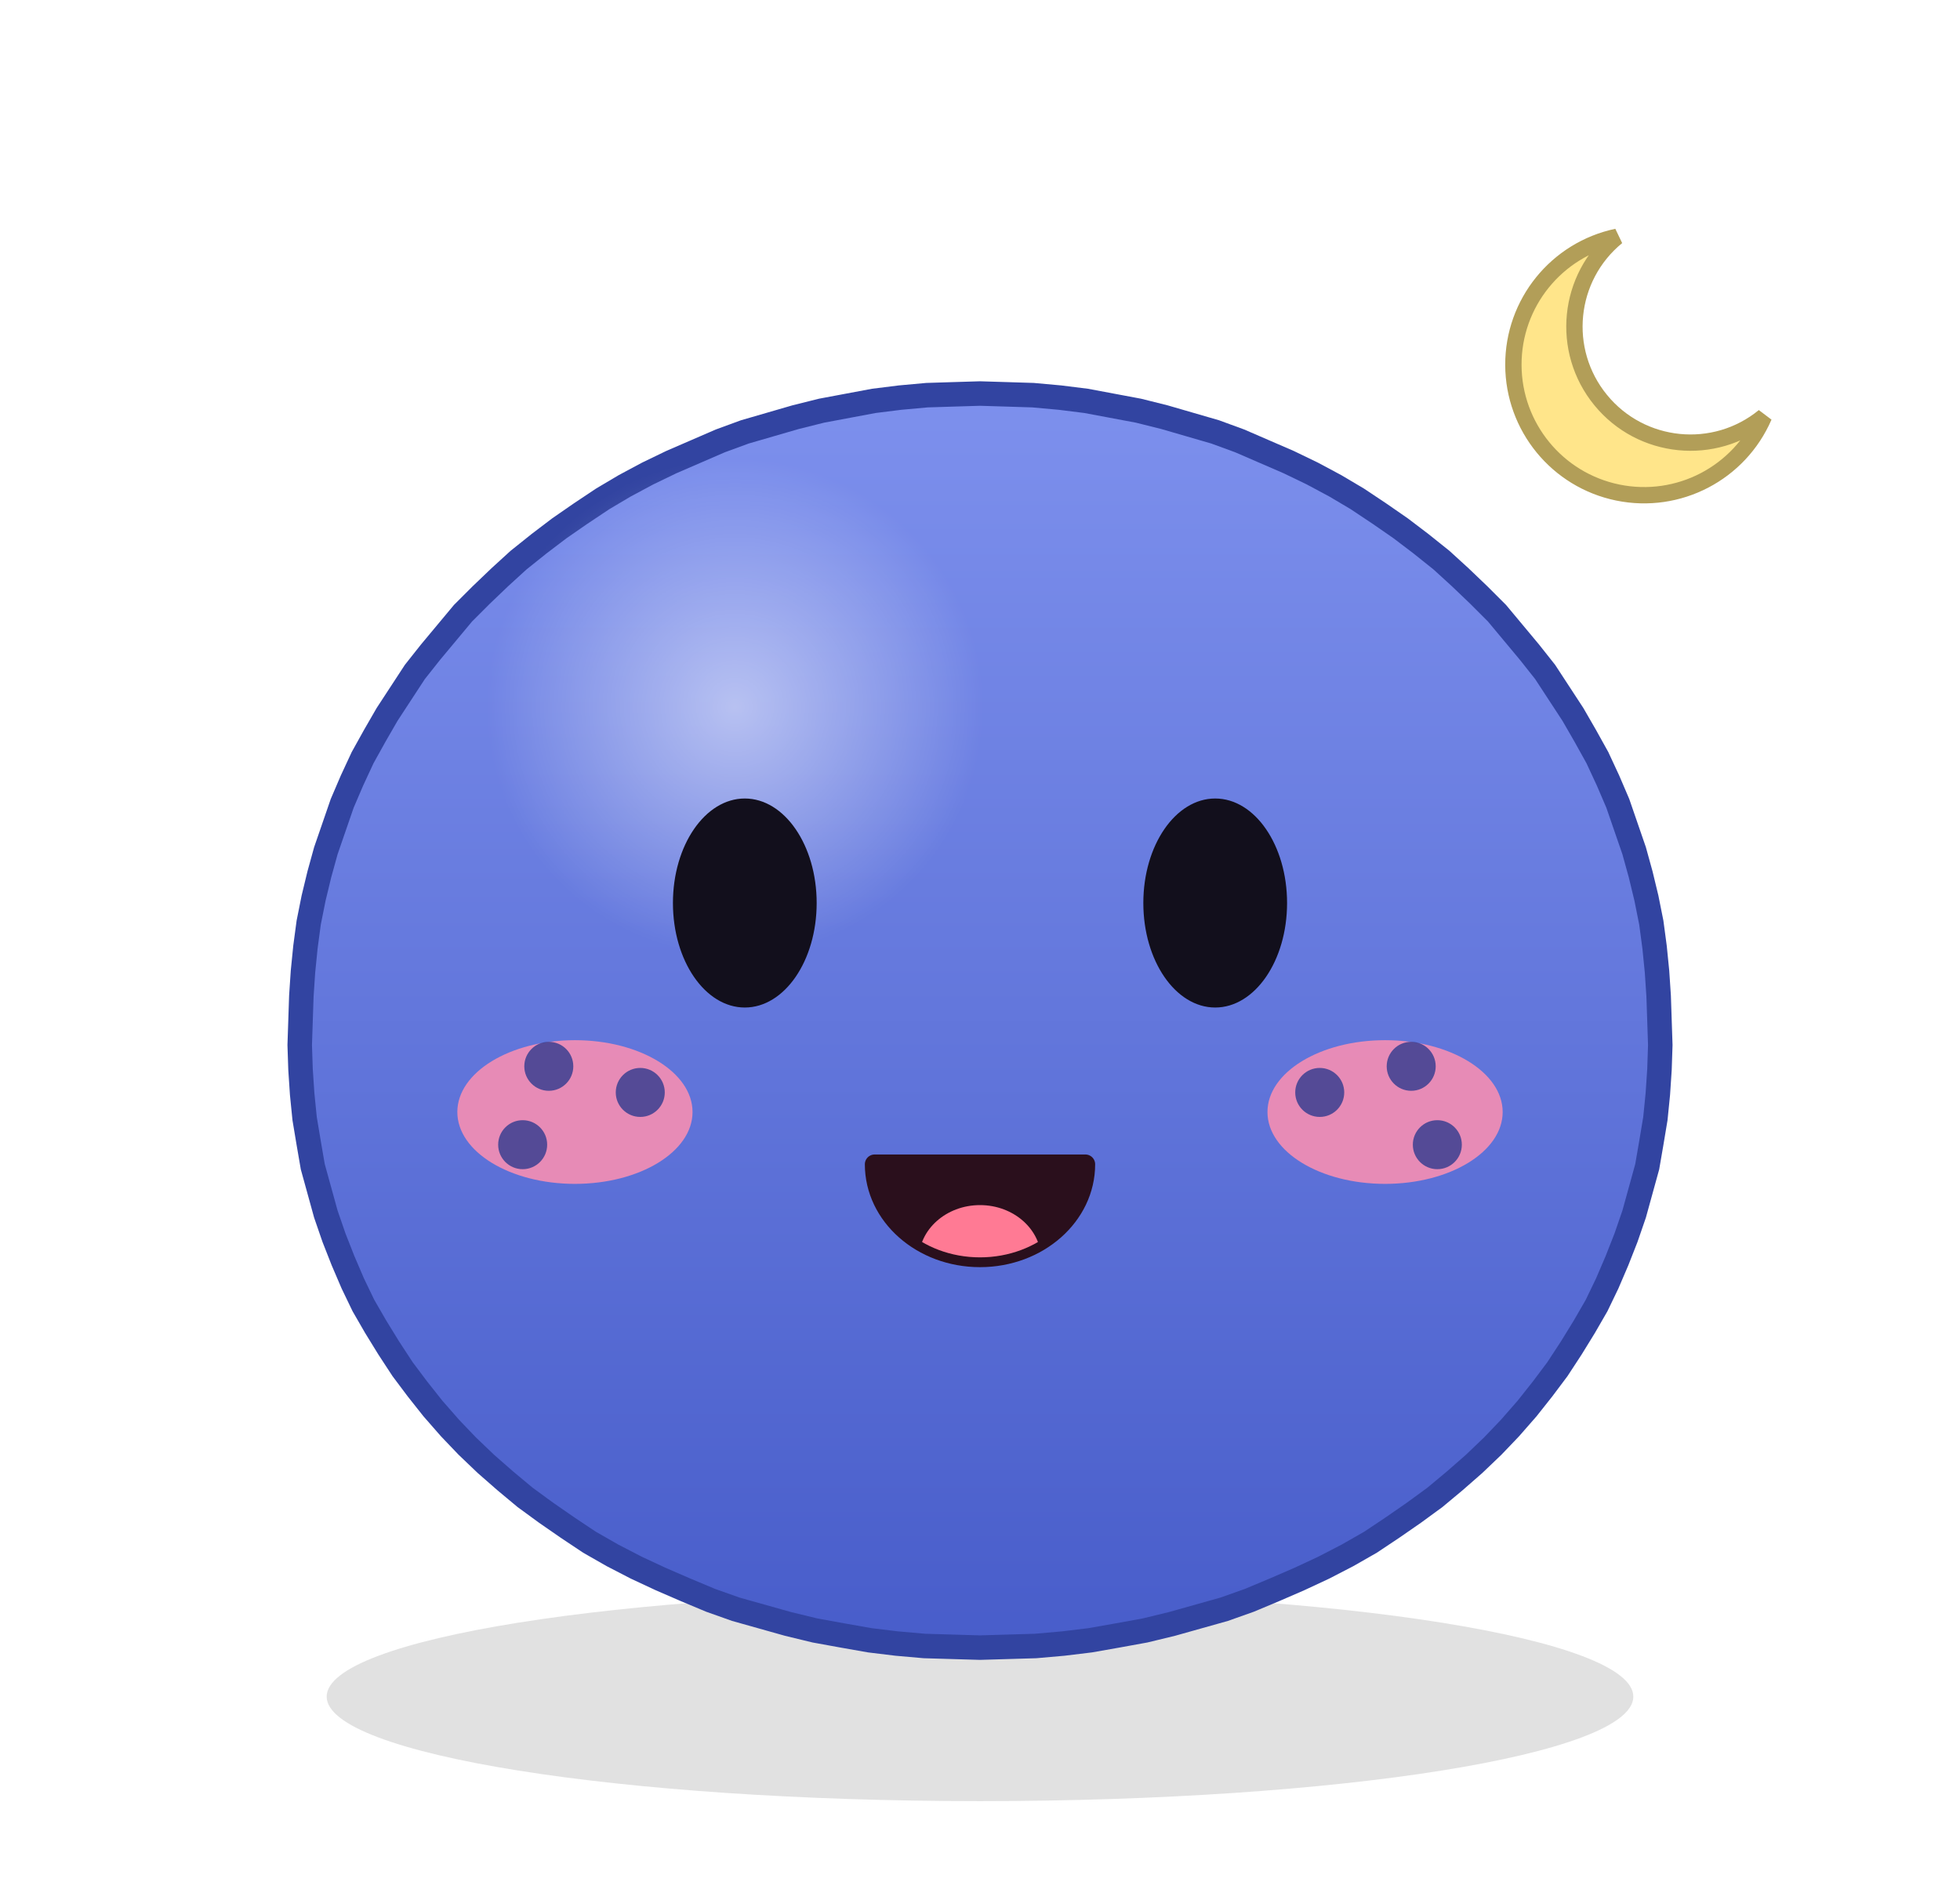
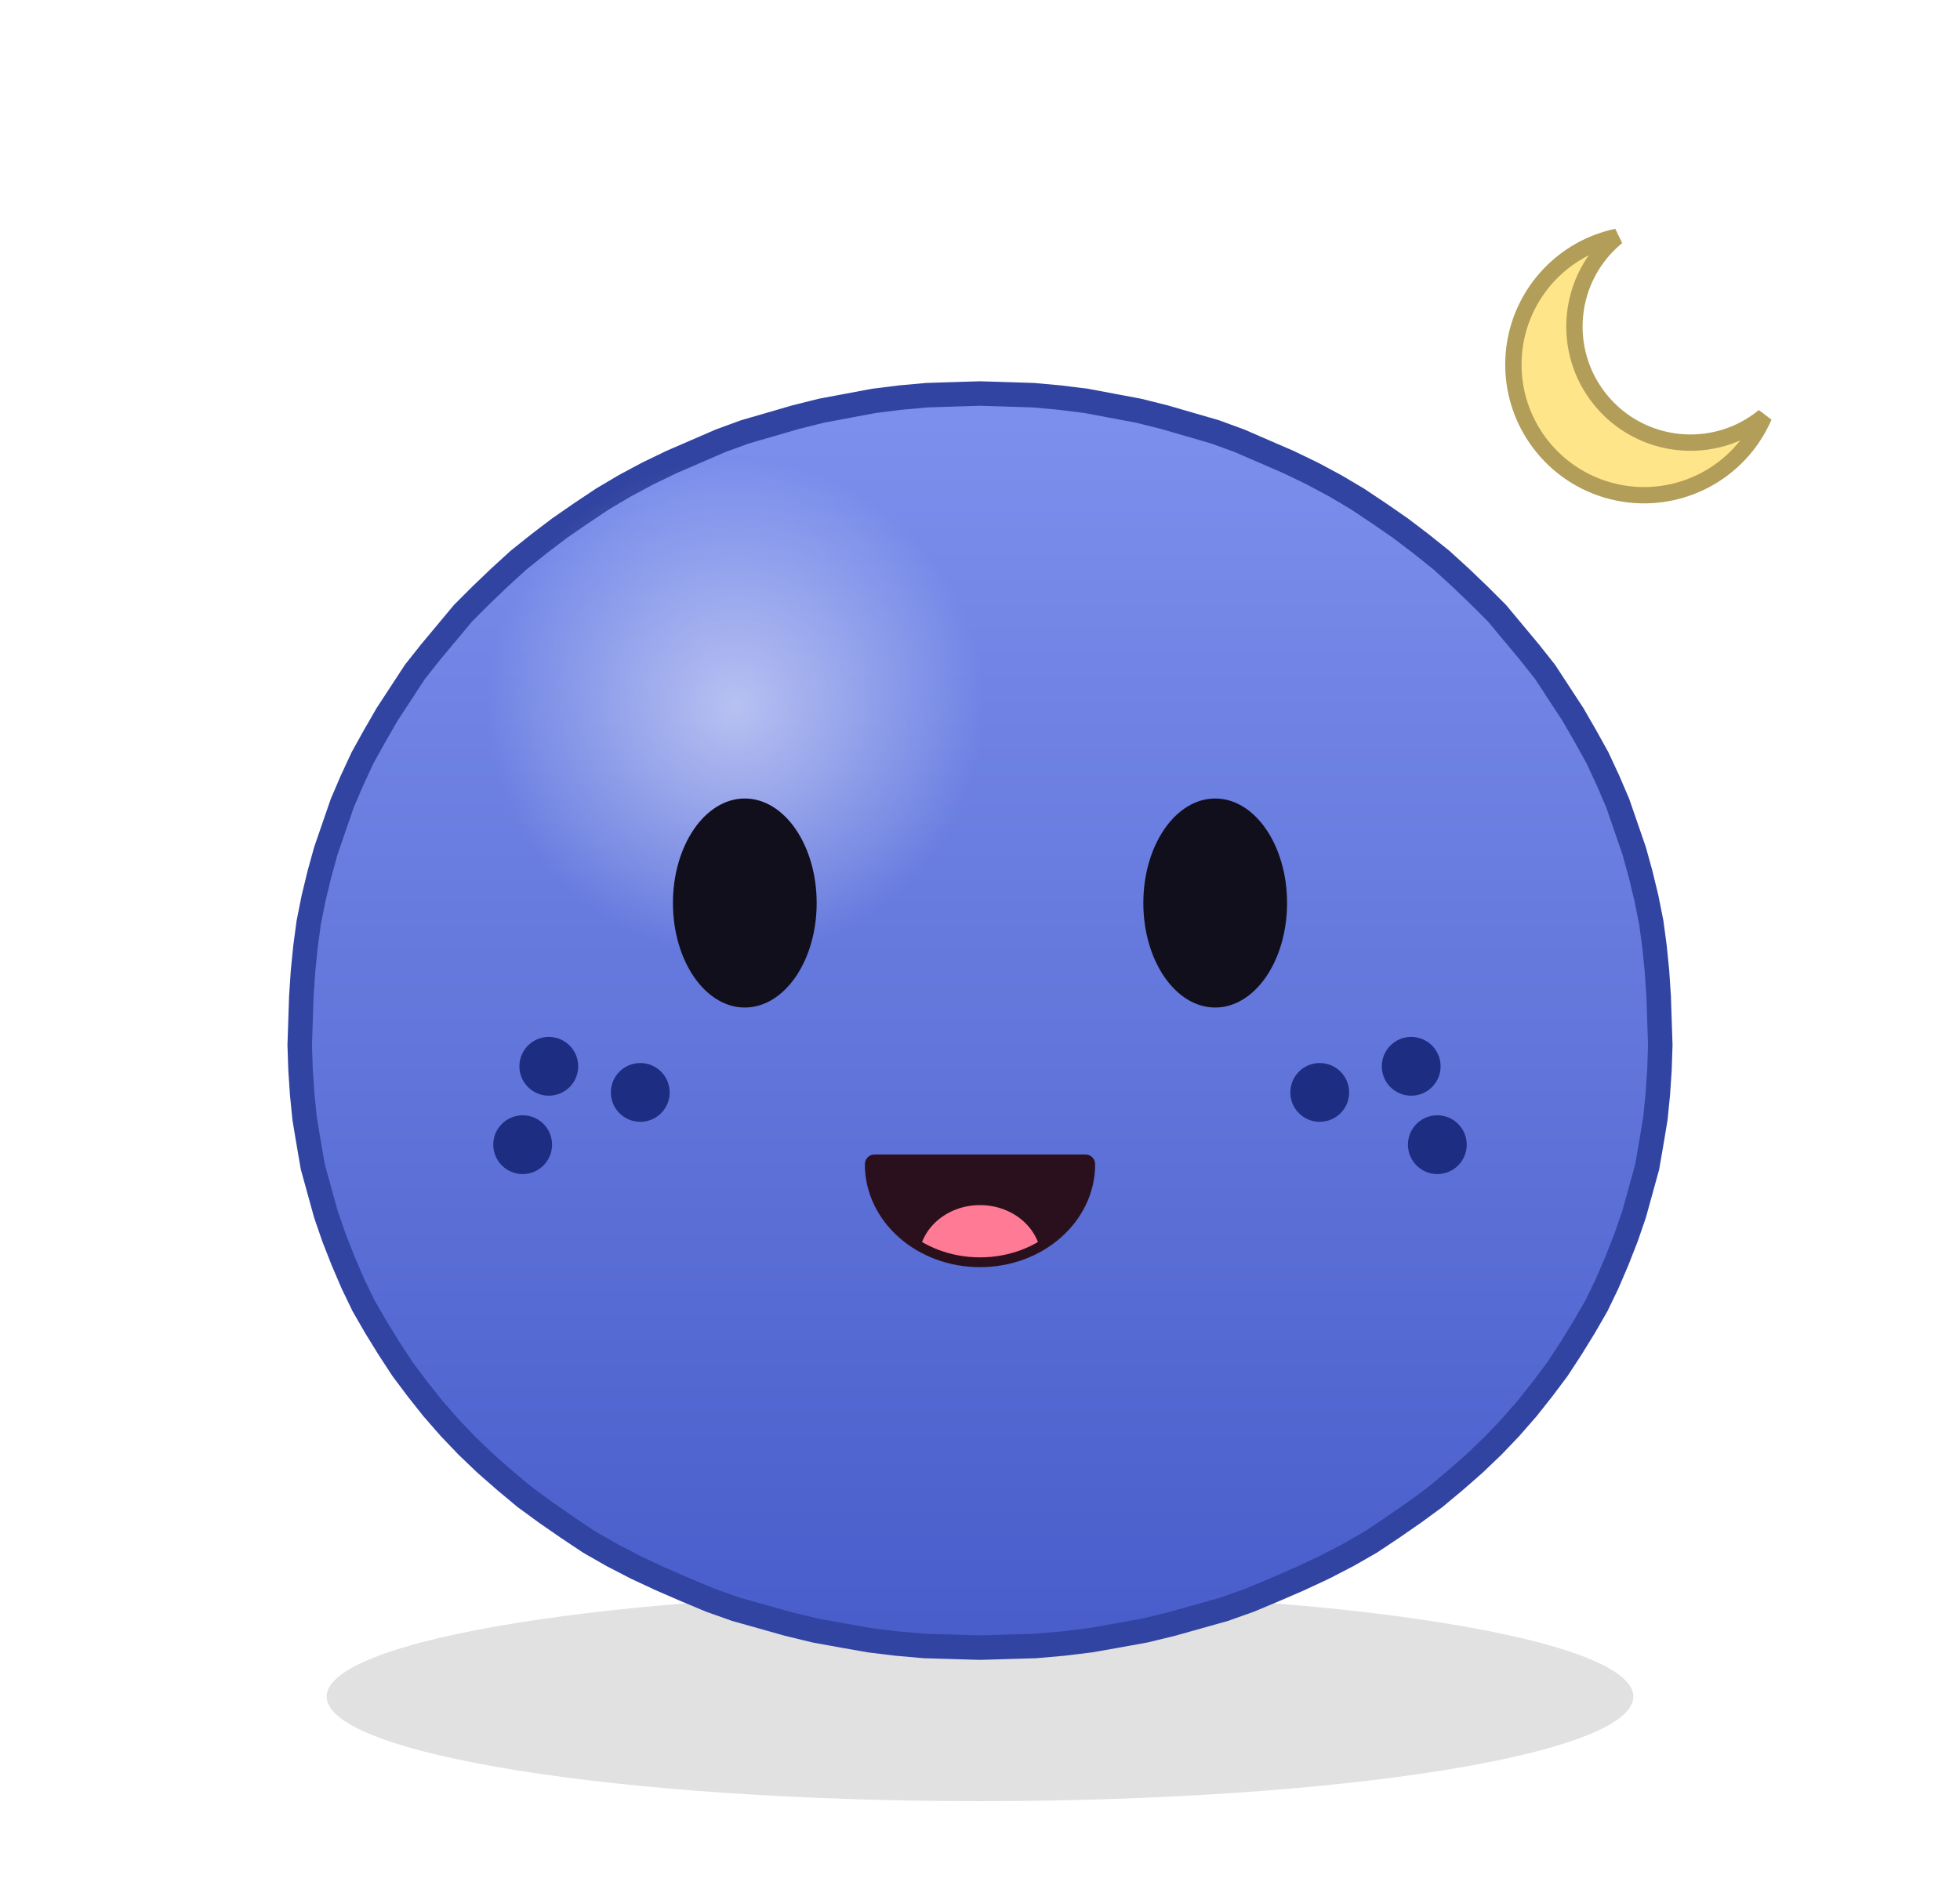
<svg xmlns="http://www.w3.org/2000/svg" viewBox="-120 -125 240 230" width="240" height="230">
  <defs>
    <linearGradient id="g" x1="0" y1="0" x2="0" y2="1">
      <stop offset="0" stop-color="#7d90ed" />
      <stop offset="1" stop-color="#485dca" />
    </linearGradient>
    <radialGradient id="h" gradientUnits="userSpaceOnUse" cx="-30.0" cy="-38.4" r="30.4">
      <stop offset="0" stop-color="#fff" stop-opacity=".5" />
      <stop offset="1" stop-color="#fff" stop-opacity="0" />
    </radialGradient>
  </defs>
  <ellipse cx="0" cy="82.8" rx="80.0" ry="12.8" fill="#000" opacity=".12" />
  <path d="M83.2 0.0 L83.3 3.0 L83.2 6.0 L83.0 9.0 L82.7 12.0 L82.2 15.0 L81.7 17.9 L80.9 20.8 L80.1 23.7 L79.1 26.6 L78.0 29.4 L76.8 32.2 L75.5 34.9 L74.0 37.5 L72.4 40.1 L70.7 42.7 L68.9 45.1 L67.0 47.5 L64.9 49.9 L62.8 52.1 L60.5 54.3 L58.1 56.4 L55.7 58.4 L53.1 60.3 L50.5 62.1 L47.8 63.9 L45.0 65.5 L42.1 67.0 L39.1 68.4 L36.1 69.7 L33.0 71.0 L29.9 72.1 L26.7 73.0 L23.5 73.9 L20.2 74.7 L16.9 75.3 L13.5 75.9 L10.2 76.3 L6.8 76.6 L3.4 76.7 L0.0 76.8 L-3.4 76.7 L-6.8 76.6 L-10.2 76.3 L-13.5 75.9 L-16.9 75.3 L-20.2 74.7 L-23.5 73.9 L-26.7 73.0 L-29.9 72.1 L-33.0 71.0 L-36.1 69.7 L-39.1 68.4 L-42.1 67.0 L-45.0 65.5 L-47.8 63.9 L-50.5 62.1 L-53.1 60.3 L-55.7 58.4 L-58.1 56.4 L-60.5 54.3 L-62.8 52.1 L-64.9 49.9 L-67.0 47.5 L-68.9 45.1 L-70.7 42.7 L-72.4 40.1 L-74.0 37.5 L-75.5 34.9 L-76.8 32.2 L-78.0 29.4 L-79.1 26.6 L-80.1 23.7 L-80.9 20.8 L-81.7 17.9 L-82.2 15.0 L-82.7 12.0 L-83.0 9.0 L-83.2 6.0 L-83.3 3.0 L-83.2 0.0 L-83.1 -3.0 L-82.9 -6.0 L-82.6 -9.0 L-82.2 -12.0 L-81.6 -15.0 L-80.9 -17.9 L-80.1 -20.8 L-79.1 -23.7 L-78.1 -26.6 L-76.9 -29.4 L-75.6 -32.2 L-74.1 -34.9 L-72.6 -37.5 L-70.9 -40.1 L-69.2 -42.7 L-67.3 -45.1 L-65.3 -47.5 L-63.3 -49.9 L-61.1 -52.1 L-58.8 -54.3 L-56.5 -56.4 L-54.0 -58.4 L-51.5 -60.3 L-48.9 -62.1 L-46.2 -63.9 L-43.5 -65.5 L-40.7 -67.0 L-37.8 -68.4 L-34.8 -69.7 L-31.8 -71.0 L-28.8 -72.1 L-25.7 -73.0 L-22.6 -73.9 L-19.4 -74.7 L-16.2 -75.3 L-13.0 -75.9 L-9.8 -76.3 L-6.5 -76.6 L-3.3 -76.7 L-0.0 -76.8 L3.3 -76.7 L6.5 -76.6 L9.8 -76.3 L13.0 -75.9 L16.2 -75.3 L19.4 -74.7 L22.6 -73.9 L25.7 -73.0 L28.8 -72.1 L31.8 -71.0 L34.8 -69.7 L37.8 -68.4 L40.7 -67.0 L43.5 -65.5 L46.2 -63.9 L48.9 -62.1 L51.5 -60.3 L54.0 -58.4 L56.5 -56.4 L58.8 -54.3 L61.1 -52.1 L63.3 -49.9 L65.3 -47.5 L67.3 -45.1 L69.2 -42.7 L70.9 -40.1 L72.6 -37.5 L74.1 -34.9 L75.6 -32.2 L76.9 -29.4 L78.1 -26.6 L79.1 -23.7 L80.1 -20.8 L80.9 -17.9 L81.6 -15.0 L82.2 -12.0 L82.6 -9.0 L82.9 -6.0 L83.1 -3.0Z" fill="url(#g)" stroke="#3244a1" stroke-width="3" />
  <path d="M83.2 0.0 L83.3 3.0 L83.2 6.0 L83.0 9.0 L82.7 12.0 L82.2 15.0 L81.7 17.9 L80.9 20.8 L80.1 23.7 L79.1 26.6 L78.0 29.4 L76.8 32.2 L75.5 34.9 L74.0 37.5 L72.4 40.1 L70.7 42.7 L68.9 45.1 L67.0 47.5 L64.9 49.9 L62.8 52.1 L60.5 54.3 L58.1 56.4 L55.7 58.4 L53.1 60.3 L50.5 62.1 L47.8 63.9 L45.0 65.5 L42.1 67.0 L39.1 68.4 L36.1 69.7 L33.0 71.0 L29.9 72.1 L26.7 73.0 L23.5 73.9 L20.2 74.7 L16.9 75.3 L13.5 75.9 L10.2 76.3 L6.8 76.6 L3.4 76.7 L0.0 76.8 L-3.4 76.7 L-6.8 76.6 L-10.2 76.3 L-13.5 75.9 L-16.9 75.3 L-20.2 74.7 L-23.5 73.9 L-26.7 73.0 L-29.9 72.1 L-33.0 71.0 L-36.1 69.7 L-39.1 68.4 L-42.1 67.0 L-45.0 65.5 L-47.8 63.9 L-50.5 62.1 L-53.1 60.3 L-55.7 58.4 L-58.1 56.4 L-60.5 54.3 L-62.8 52.1 L-64.9 49.9 L-67.0 47.5 L-68.9 45.1 L-70.7 42.7 L-72.4 40.1 L-74.0 37.5 L-75.5 34.9 L-76.8 32.2 L-78.0 29.4 L-79.1 26.6 L-80.1 23.7 L-80.9 20.8 L-81.7 17.9 L-82.2 15.0 L-82.7 12.0 L-83.0 9.0 L-83.2 6.0 L-83.3 3.0 L-83.2 0.0 L-83.1 -3.0 L-82.9 -6.0 L-82.6 -9.0 L-82.2 -12.0 L-81.6 -15.0 L-80.9 -17.9 L-80.1 -20.8 L-79.1 -23.7 L-78.1 -26.6 L-76.9 -29.4 L-75.6 -32.2 L-74.1 -34.9 L-72.6 -37.5 L-70.9 -40.1 L-69.2 -42.7 L-67.3 -45.1 L-65.3 -47.5 L-63.3 -49.9 L-61.1 -52.1 L-58.8 -54.3 L-56.5 -56.4 L-54.0 -58.4 L-51.5 -60.3 L-48.9 -62.1 L-46.2 -63.9 L-43.5 -65.5 L-40.7 -67.0 L-37.8 -68.4 L-34.8 -69.7 L-31.8 -71.0 L-28.8 -72.1 L-25.7 -73.0 L-22.6 -73.9 L-19.4 -74.7 L-16.2 -75.3 L-13.0 -75.9 L-9.8 -76.3 L-6.5 -76.6 L-3.3 -76.7 L-0.0 -76.8 L3.3 -76.7 L6.5 -76.6 L9.8 -76.3 L13.0 -75.9 L16.2 -75.3 L19.4 -74.7 L22.6 -73.9 L25.7 -73.0 L28.8 -72.1 L31.8 -71.0 L34.8 -69.7 L37.8 -68.4 L40.7 -67.0 L43.5 -65.5 L46.2 -63.9 L48.9 -62.1 L51.5 -60.3 L54.0 -58.4 L56.5 -56.4 L58.8 -54.3 L61.1 -52.1 L63.3 -49.9 L65.3 -47.5 L67.3 -45.1 L69.2 -42.7 L70.9 -40.1 L72.6 -37.5 L74.1 -34.9 L75.6 -32.2 L76.9 -29.4 L78.1 -26.6 L79.1 -23.7 L80.1 -20.8 L80.9 -17.9 L81.6 -15.0 L82.2 -12.0 L82.6 -9.0 L82.9 -6.0 L83.1 -3.0Z" fill="url(#h)" />
  <g transform="translate(0 22)">
    <path d="M78 -118 A16 16 0 1 0 96 -96 A13 13 0 1 1 78 -118Z" fill="#ffe58a" stroke="#b29e58" stroke-width="2" />
  </g>
-   <ellipse cx="-49.6" cy="11.2" rx="14.4" ry="8.8" fill="#ff8fb0" opacity=".85" />
-   <circle cx="-41.6" cy="8.8" r="3.0" fill="#23348b" opacity=".75" />
-   <circle cx="-52.8" cy="5.6" r="3.0" fill="#23348b" opacity=".75" />
-   <circle cx="-56.0" cy="15.2" r="3.0" fill="#23348b" opacity=".75" />
-   <ellipse cx="49.6" cy="11.2" rx="14.4" ry="8.8" fill="#ff8fb0" opacity=".85" />
-   <circle cx="41.6" cy="8.8" r="3.0" fill="#23348b" opacity=".75" />
-   <circle cx="52.8" cy="5.6" r="3.0" fill="#23348b" opacity=".75" />
-   <circle cx="56.0" cy="15.2" r="3.0" fill="#23348b" opacity=".75" />
+   <circle cx="-41.6" cy="8.8" r="3.6" fill="#1d2d82" />
+   <circle cx="-52.8" cy="5.6" r="3.6" fill="#1d2d82" />
+   <circle cx="-56.0" cy="15.2" r="3.6" fill="#1d2d82" />
+   <circle cx="41.6" cy="8.8" r="3.6" fill="#1d2d82" />
+   <circle cx="52.8" cy="5.6" r="3.6" fill="#1d2d82" />
+   <circle cx="56.0" cy="15.2" r="3.6" fill="#1d2d82" />
  <ellipse cx="-28.8" cy="-14.4" rx="8.8" ry="12.8" fill="#120f1c" />
  <ellipse cx="28.8" cy="-14.4" rx="8.8" ry="12.8" fill="#120f1c" />
  <clipPath id="m">
    <path d="M-12.9 17.6 A12.9 11.4 0 0 0 12.9 17.6Z" />
  </clipPath>
  <path d="M-12.9 17.6 A12.9 11.4 0 0 0 12.9 17.6Z" fill="#2a0f1c" stroke="#2a0f1c" stroke-width="2.4" stroke-linejoin="round" />
  <ellipse clip-path="url(#m)" cx="0" cy="29.3" rx="7.5" ry="6.7" fill="#ff7a94" />
</svg>
